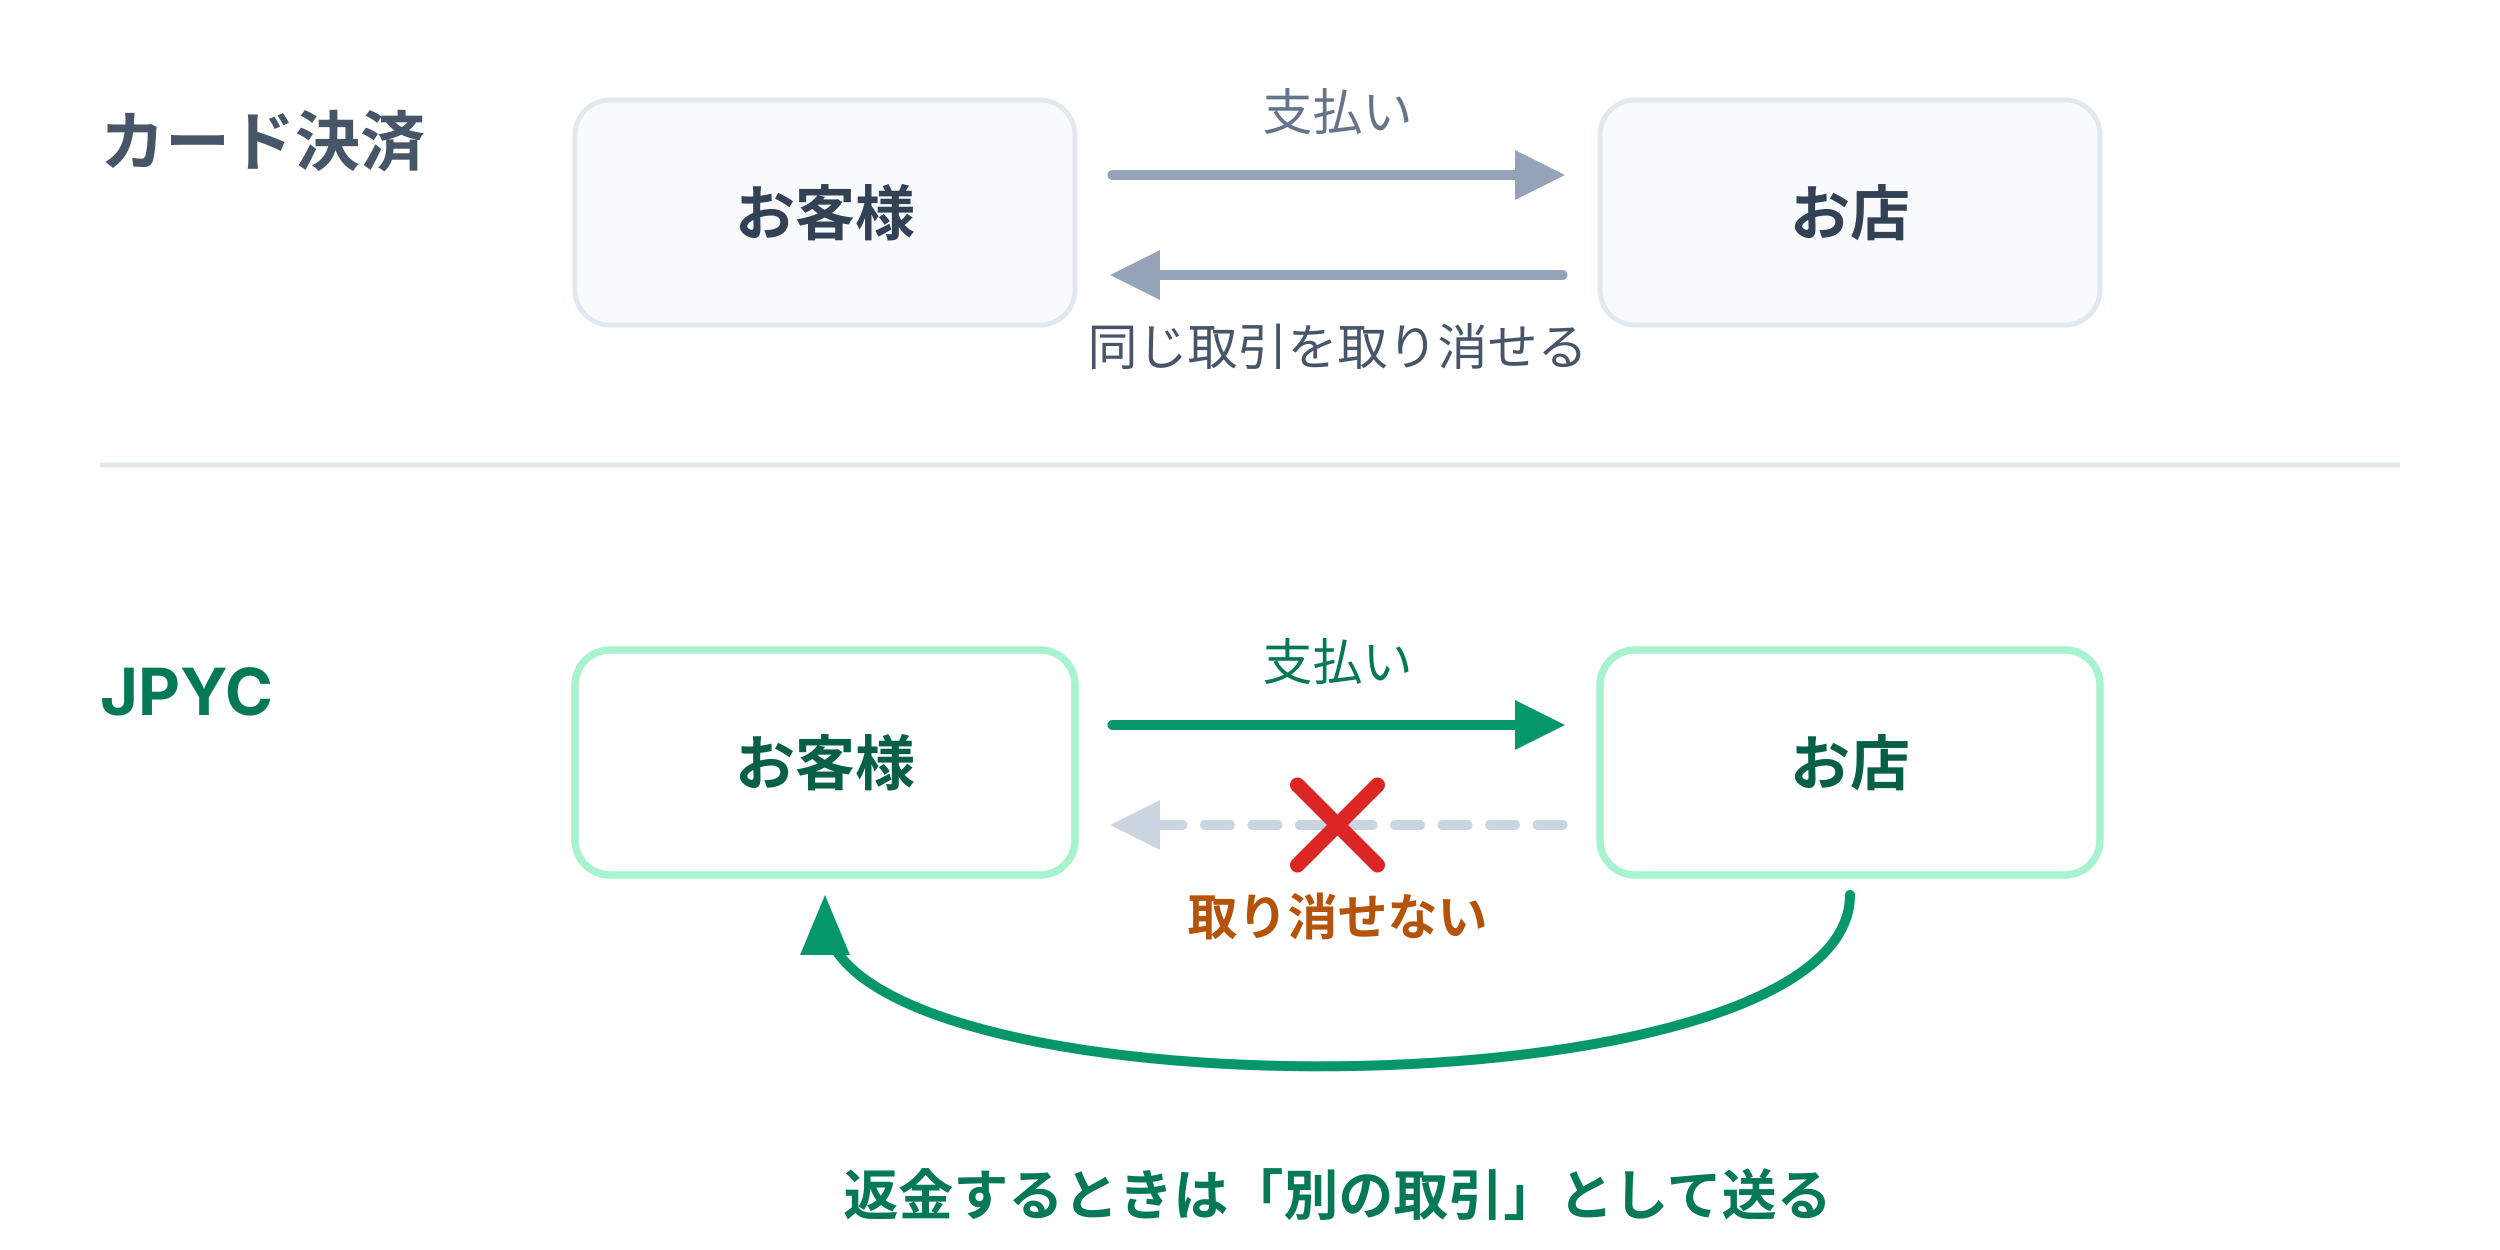
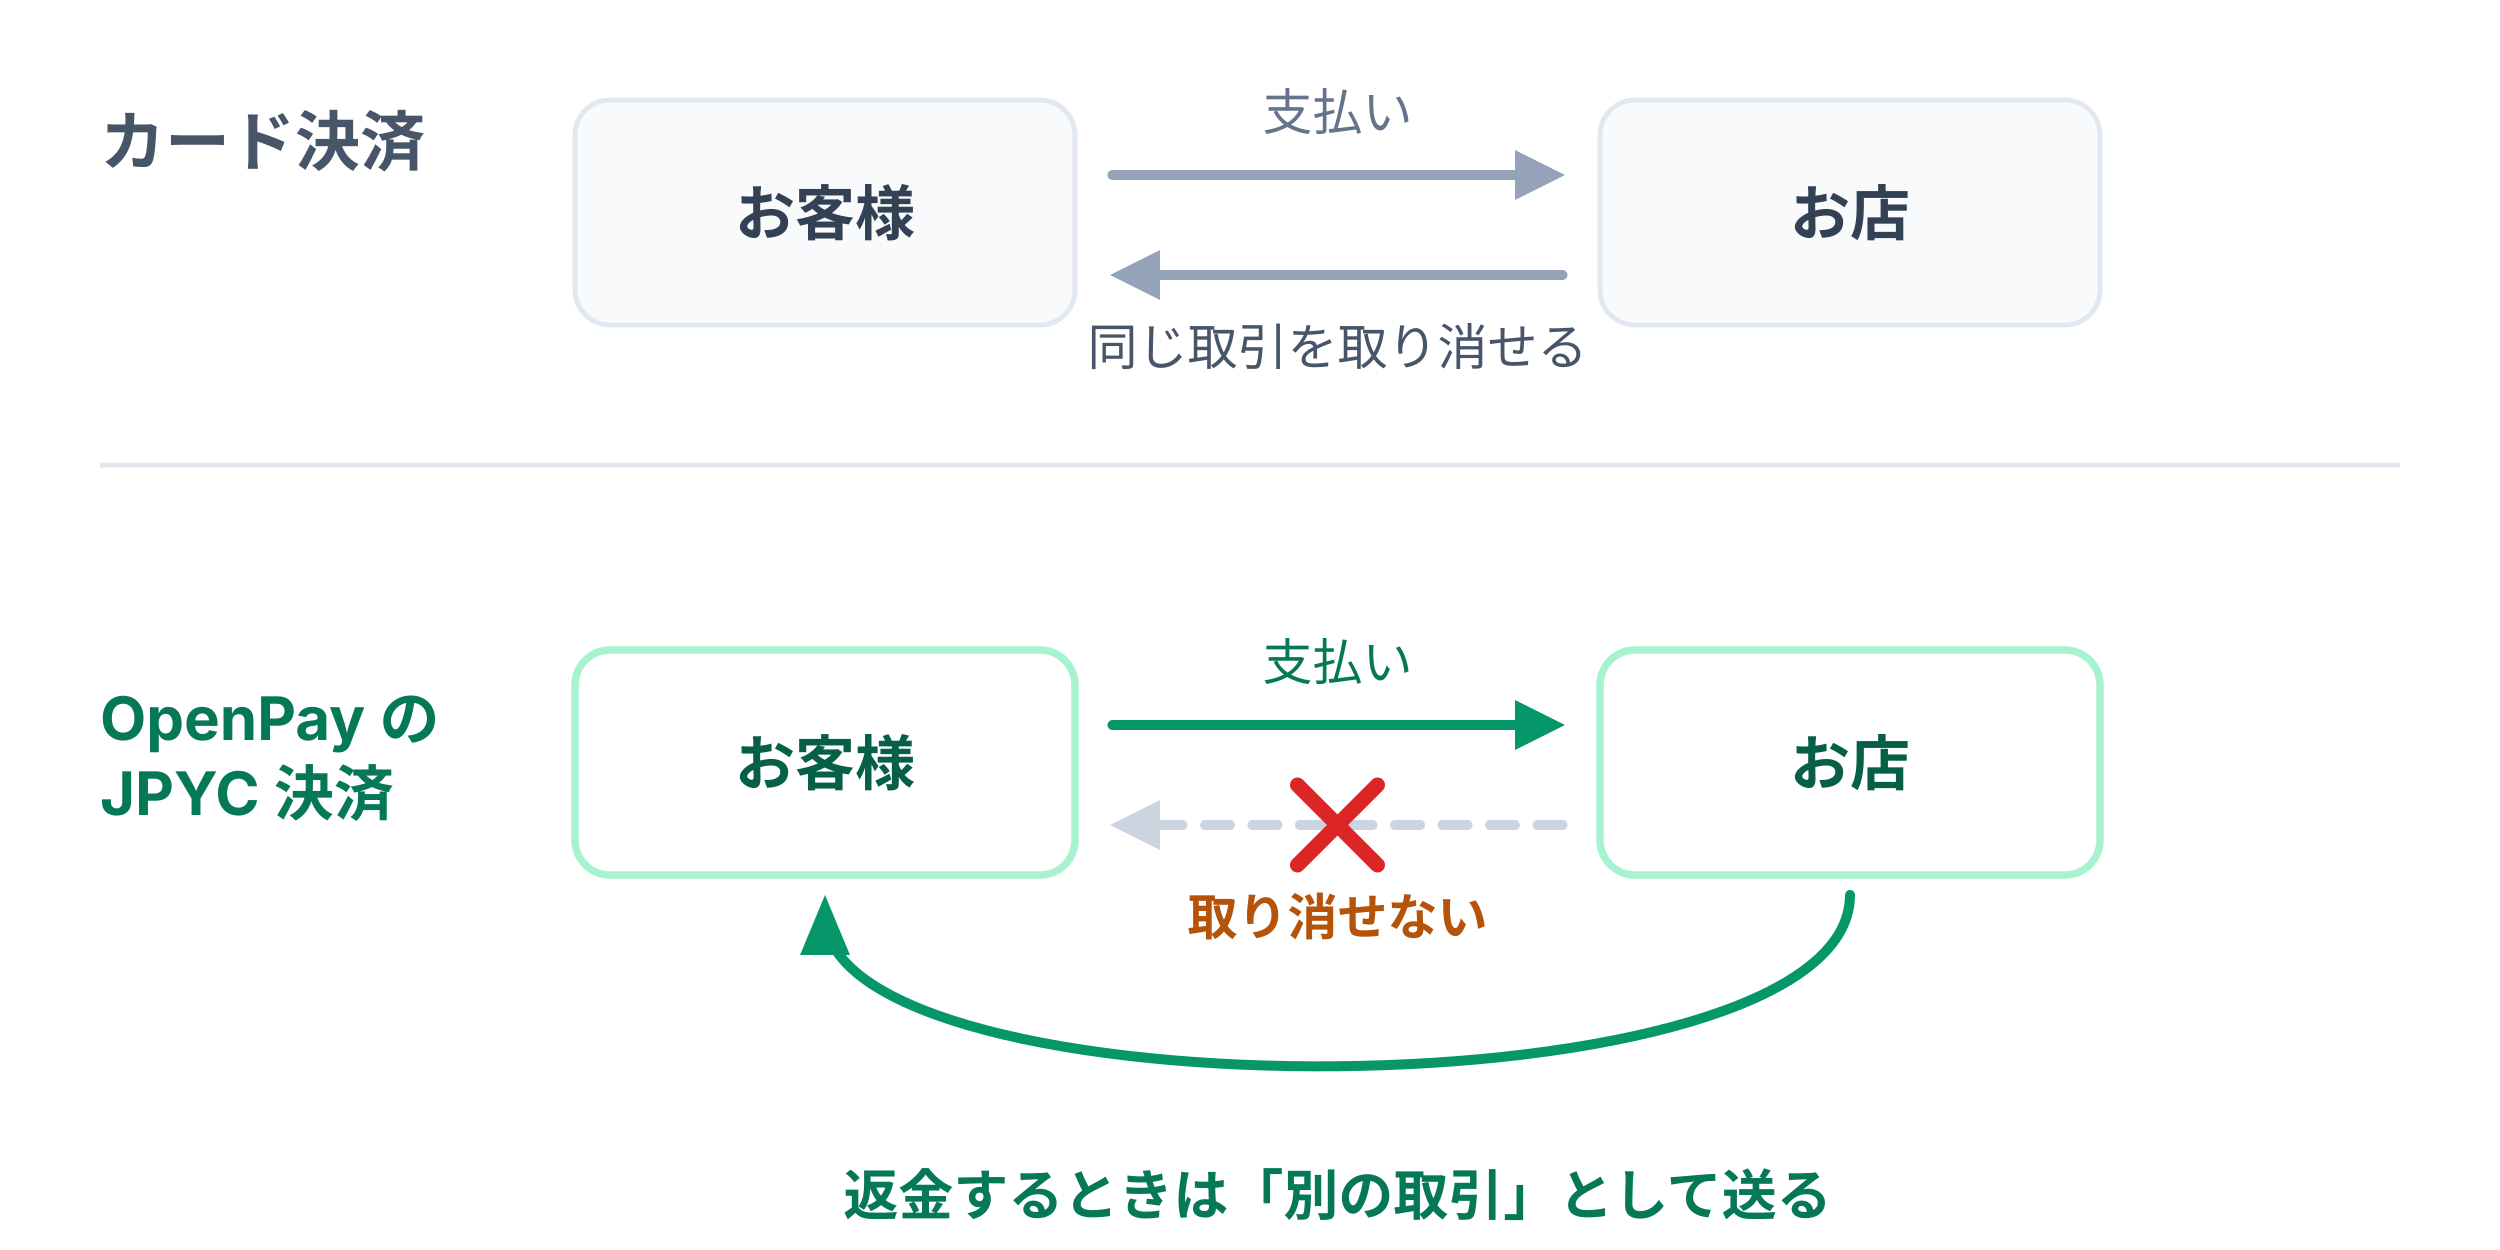
- <svg xmlns="http://www.w3.org/2000/svg" viewBox="0 0 1000 500" width="1000" height="500" role="img" aria-label="カード決済は同じ取引を取り消せるが、JPYC は取り消せないため別の取引として返金を送る、という違いの図">
+ <svg xmlns="http://www.w3.org/2000/svg" viewBox="0 0 1000 500" width="1000" height="500" role="img" aria-label="カード決済は同じ取引を取り消せるが、OpenPay の JPYC 決済は店舗へ直接送金するため取り消せず、返金は別の取引として送る、という違いの図">
  <style>text{font-family:system-ui,-apple-system,'Hiragino Kaku Gothic ProN','Noto Sans JP',sans-serif;}</style>
  <rect width="1000" height="500" fill="#ffffff" />
  <text x="40" y="66" font-size="26" font-weight="700" fill="#475569">カード決済</text>
  <rect x="230" y="40" width="200" height="90" rx="14" fill="#f8fafc" stroke="#e2e8f0" stroke-width="2" />
  <text x="330" y="94" font-size="24" font-weight="700" fill="#334155" text-anchor="middle">お客様</text>
  <rect x="640" y="40" width="200" height="90" rx="14" fill="#f8fafc" stroke="#e2e8f0" stroke-width="2" />
  <text x="740" y="94" font-size="24" font-weight="700" fill="#334155" text-anchor="middle">お店</text>
  <text x="535" y="52" font-size="20" fill="#64748b" text-anchor="middle">支払い</text>
  <line x1="445" y1="70" x2="608" y2="70" stroke="#94a3b8" stroke-width="4" stroke-linecap="round" />
  <polygon points="606,60 626,70 606,80" fill="#94a3b8" />
  <line x1="625" y1="110" x2="462" y2="110" stroke="#94a3b8" stroke-width="4" stroke-linecap="round" />
  <polygon points="464,100 444,110 464,120" fill="#94a3b8" />
  <text x="535" y="146" font-size="20" fill="#475569" text-anchor="middle">同じ取引を取り消せる</text>
  <line x1="40" y1="186" x2="960" y2="186" stroke="#e2e8f0" stroke-width="2" />
-   <text x="40" y="286" font-size="26" font-weight="700" fill="#047857">JPYC</text>
+   <text x="40" y="296" font-size="24" font-weight="700" fill="#047857">OpenPay の</text>
+   <text x="40" y="326" font-size="24" font-weight="700" fill="#047857">JPYC 決済</text>
  <rect x="230" y="260" width="200" height="90" rx="14" fill="#ffffff" stroke="#a7f3d0" stroke-width="3" />
  <text x="330" y="314" font-size="24" font-weight="700" fill="#065f46" text-anchor="middle">お客様</text>
  <rect x="640" y="260" width="200" height="90" rx="14" fill="#ffffff" stroke="#a7f3d0" stroke-width="3" />
  <text x="740" y="314" font-size="24" font-weight="700" fill="#065f46" text-anchor="middle">お店</text>
  <text x="535" y="272" font-size="20" fill="#047857" text-anchor="middle">支払い</text>
  <line x1="445" y1="290" x2="608" y2="290" stroke="#059669" stroke-width="4" stroke-linecap="round" />
  <polygon points="606,280 626,290 606,300" fill="#059669" />
  <line x1="625" y1="330" x2="462" y2="330" stroke="#cbd5e1" stroke-width="4" stroke-linecap="round" stroke-dasharray="10 9" />
  <polygon points="464,320 444,330 464,340" fill="#cbd5e1" />
  <g stroke="#dc2626" stroke-width="6" stroke-linecap="round">
    <line x1="519" y1="314" x2="551" y2="346" />
    <line x1="551" y1="314" x2="519" y2="346" />
  </g>
  <text x="535" y="374" font-size="20" font-weight="700" fill="#b45309" text-anchor="middle">取り消せない</text>
  <path d="M 740 358 C 740 448, 330 448, 330 366" fill="none" stroke="#059669" stroke-width="4" stroke-linecap="round" />
  <polygon points="320,382 330,358 340,382" fill="#059669" />
  <text x="535" y="486" font-size="22" font-weight="700" fill="#047857" text-anchor="middle">返金するときは「別の取引」として送る</text>
</svg>
